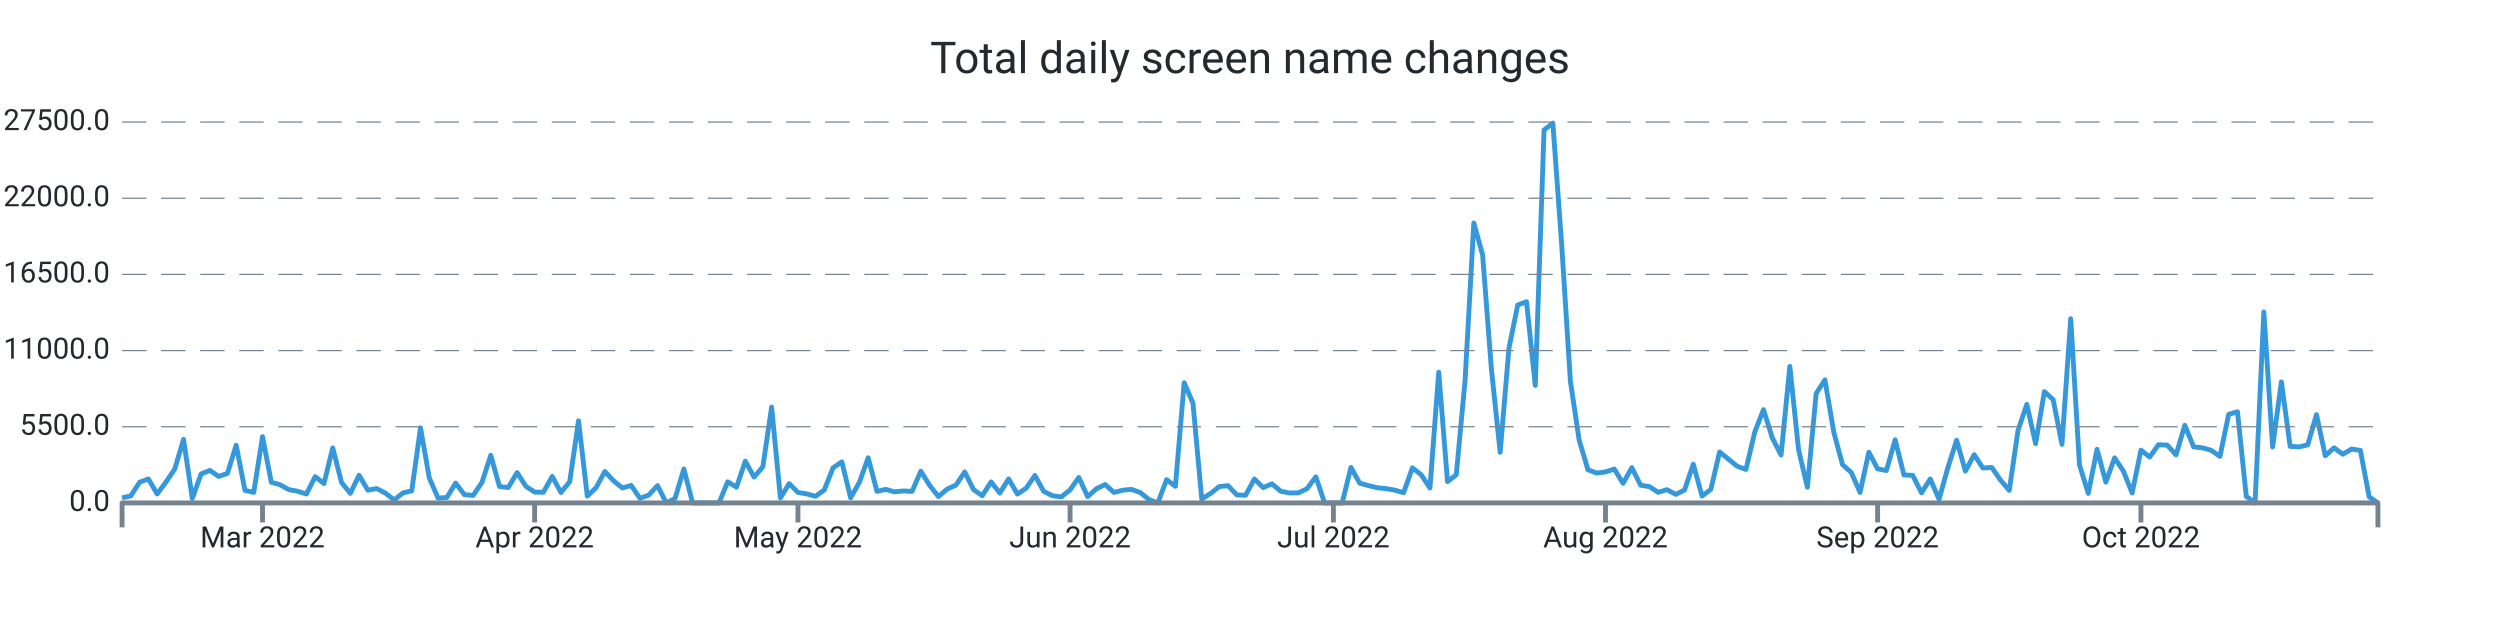
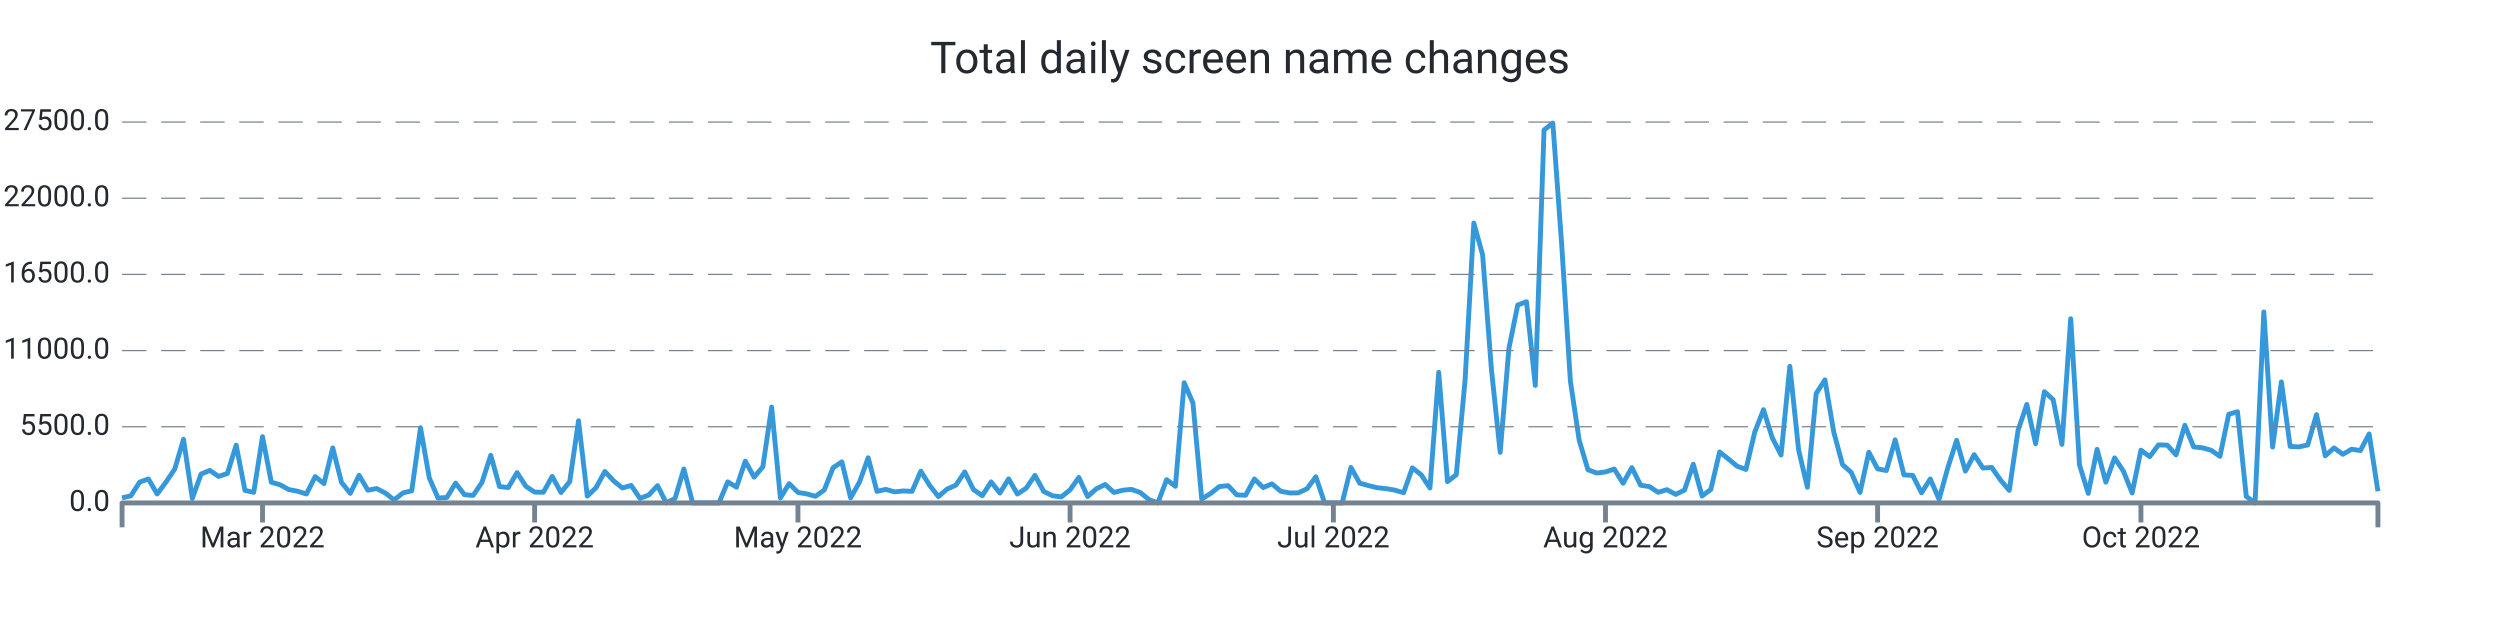
<svg xmlns="http://www.w3.org/2000/svg" width="1024.0" height="256.0" viewBox="0 0 1024.0 256.0" preserveAspectRatio="xMidYMid meet">
-   <path stroke="#3498db" stroke-linejoin="round" d="M 50.0 203.924 L 50 203.924L 53.595 203.107L 57.191 197.502L 60.786 196.192L 64.381 202.33L 67.977 197.457L 71.572 192.142L 75.167 179.957L 78.763 204.156L 82.358 194.155L 85.953 192.68L 89.549 195.142L 93.144 193.923L 96.739 182.35L 100.335 200.849L 103.93 201.666L 107.525 178.856L 111.121 197.531L 114.716 198.563L 118.311 200.549L 121.907 201.218L 125.502 202.347L 129.097 195.233L 132.693 198.075L 136.288 183.451L 139.883 197.604L 143.479 202.08L 147.074 194.666L 150.669 200.787L 154.265 200.1L 157.86 201.978L 161.455 204.78L 165.051 201.893L 168.646 201.025L 172.241 175.225L 175.837 195.783L 179.432 204.003L 183.027 203.765L 186.623 197.882L 190.218 202.619L 193.813 202.92L 197.409 197.599L 201.004 186.491L 204.599 199.289L 208.195 199.686L 211.79 193.582L 215.385 199.187L 218.981 201.57L 222.576 201.621L 226.171 195.142L 229.767 201.74L 233.362 197.275L 236.957 172.361L 240.553 203.203L 244.148 199.749L 247.743 193.123L 251.339 196.963L 254.934 199.873L 258.529 198.824L 262.125 204.128L 265.72 202.784L 269.315 198.903L 272.911 206L 276.506 204.128L 280.101 192.107L 283.696 206L 287.292 206L 290.887 206L 294.482 206L 298.078 197.355L 301.673 199.556L 305.268 188.885L 308.864 195.42L 312.459 191.194L 316.054 166.756L 319.65 203.935L 323.245 198.092L 326.84 201.694L 330.436 202.296L 334.031 203.283L 337.626 200.685L 341.222 191.591L 344.817 189.18L 348.412 203.89L 352.008 197.536L 355.603 187.507L 359.198 201.258L 362.794 200.441L 366.389 201.462L 369.984 201.099L 373.58 201.263L 377.175 192.998L 380.77 198.796L 384.366 203.391L 387.961 200.305L 391.556 198.705L 395.152 193.304L 398.747 200.549L 402.342 203.027L 405.938 197.394L 409.533 201.955L 413.128 196.146L 416.724 202.364L 420.319 199.959L 423.914 194.734L 427.51 201.28L 431.105 203.056L 434.7 203.538L 438.296 200.651L 441.891 195.568L 445.486 203.396L 449.082 200.202L 452.677 198.45L 456.272 201.7L 459.868 200.798L 463.463 200.452L 467.058 201.745L 470.654 204.644L 474.249 206L 477.844 196.464L 481.44 199.187L 485.035 156.766L 488.63 165.066L 492.226 204.383L 495.821 202.165L 499.416 199.306L 503.012 198.92L 506.607 202.715L 510.202 202.846L 513.798 196.186L 517.393 199.709L 520.988 198.194L 524.584 201.212L 528.179 201.921L 531.774 201.887L 535.37 200.18L 538.965 195.318L 542.56 206L 546.156 206L 549.751 206L 553.346 191.461L 556.942 197.916L 560.537 198.903L 564.132 199.783L 567.728 200.146L 571.323 200.764L 574.918 201.808L 578.514 191.637L 582.109 194.45L 585.704 199.879L 589.3 152.483L 592.895 197.27L 596.49 194.433L 600.086 155.876L 603.681 91.349L 607.276 104.384L 610.872 151.099L 614.467 185.272L 618.062 142.641L 621.658 124.931L 625.253 123.587L 628.848 157.873L 632.444 53.239L 636.039 50.414L 639.634 99.755L 643.23 156.097L 646.825 180.291L 650.42 192.408L 654.016 193.764L 657.611 193.31L 661.206 192.119L 664.802 197.945L 668.397 191.54L 671.992 198.745L 675.588 199.318L 679.183 201.643L 682.778 200.571L 686.374 202.5L 689.969 200.724L 693.564 190.139L 697.16 203.169L 700.755 200.469L 704.35 185.124L 707.946 188.051L 711.541 190.967L 715.136 192.295L 718.732 177.012L 722.327 167.8L 725.922 179.31L 729.518 186.384L 733.113 150.061L 736.708 184.296L 740.304 199.584L 743.899 161.168L 747.494 155.586L 751.089 176.916L 754.685 190.292L 758.28 193.531L 761.875 201.694L 765.471 185.226L 769.066 192.039L 772.661 192.731L 776.257 180.155L 779.852 194.53L 783.447 194.717L 787.043 201.865L 790.638 196.181L 794.233 204.508L 797.829 191.586L 801.424 180.32L 805.019 192.975L 808.615 186.236L 812.21 191.716L 815.805 191.455L 819.401 196.634L 822.996 200.861L 826.591 176.247L 830.187 165.644L 833.782 181.732L 837.377 160.42L 840.973 163.693L 844.568 182.01L 848.163 130.553L 851.759 190.445L 855.354 202.08L 858.949 184.041L 862.545 197.491L 866.14 187.541L 869.735 192.97L 873.331 201.916L 876.926 184.381L 880.521 187.195L 884.117 182.158L 887.712 182.322L 891.307 186.304L 894.903 174.182L 898.498 183.037L 902.093 183.428L 905.689 184.427L 909.284 186.94L 912.879 169.689L 916.475 168.679L 920.07 203.311L 923.665 206L 927.261 127.784L 930.856 183.099L 934.451 156.42L 938.047 182.833L 941.642 183.037L 945.237 182.231L 948.833 169.825L 952.428 186.679L 956.023 183.428L 959.619 186.055L 963.214 183.939L 966.809 184.483L 970.405 203.504L 974 206" stroke-width="2.0" fill="none" />
+   <path stroke="#3498db" stroke-linejoin="round" d="M 50.0 203.924 L 50 203.924L 53.595 203.101L 57.191 197.48L 60.786 196.186L 64.381 202.33L 67.977 197.457L 71.572 192.125L 75.167 179.957L 78.763 204.156L 82.358 194.155L 85.953 192.675L 89.549 195.142L 93.144 193.923L 96.739 182.35L 100.335 200.849L 103.93 201.655L 107.525 178.862L 111.121 197.531L 114.716 198.563L 118.311 200.531L 121.907 201.218L 125.502 202.347L 129.097 195.227L 132.693 198.075L 136.288 183.457L 139.883 197.599L 143.479 202.08L 147.074 194.666L 150.669 200.787L 154.265 200.1L 157.86 201.978L 161.455 204.775L 165.051 201.893L 168.646 201.025L 172.241 175.225L 175.837 195.783L 179.432 204.003L 183.027 203.759L 186.623 197.882L 190.218 202.619L 193.813 202.914L 197.409 197.599L 201.004 186.491L 204.599 199.289L 208.195 199.686L 211.79 193.577L 215.385 199.181L 218.981 201.57L 222.576 201.621L 226.171 195.142L 229.767 201.734L 233.362 197.275L 236.957 172.361L 240.553 203.203L 244.148 199.737L 247.743 193.123L 251.339 196.963L 254.934 199.873L 258.529 198.824L 262.125 204.128L 265.72 202.778L 269.315 198.903L 272.911 206L 276.506 204.128L 280.101 192.107L 283.696 206L 287.292 206L 290.887 206L 294.482 206L 298.078 197.355L 301.673 199.556L 305.268 188.885L 308.864 195.426L 312.459 191.194L 316.054 166.756L 319.65 203.935L 323.245 198.092L 326.84 201.689L 330.436 202.296L 334.031 203.283L 337.626 200.69L 341.222 191.591L 344.817 189.18L 348.412 203.89L 352.008 197.542L 355.603 187.501L 359.198 201.258L 362.794 200.441L 366.389 201.462L 369.984 201.099L 373.58 201.258L 377.175 192.998L 380.77 198.796L 384.366 203.391L 387.961 200.305L 391.556 198.699L 395.152 193.304L 398.747 200.549L 402.342 203.027L 405.938 197.389L 409.533 201.955L 413.128 196.146L 416.724 202.364L 420.319 199.959L 423.914 194.734L 427.51 201.28L 431.105 203.056L 434.7 203.538L 438.296 200.651L 441.891 195.562L 445.486 203.391L 449.082 200.202L 452.677 198.45L 456.272 201.7L 459.868 200.798L 463.463 200.452L 467.058 201.745L 470.654 204.644L 474.249 206L 477.844 196.464L 481.44 199.187L 485.035 156.766L 488.63 165.066L 492.226 204.383L 495.821 202.165L 499.416 199.306L 503.012 198.92L 506.607 202.715L 510.202 202.846L 513.798 196.186L 517.393 199.709L 520.988 198.194L 524.584 201.212L 528.179 201.91L 531.774 201.887L 535.37 200.18L 538.965 195.307L 542.56 206L 546.156 206L 549.751 206L 553.346 191.461L 556.942 197.916L 560.537 198.898L 564.132 199.783L 567.728 200.14L 571.323 200.764L 574.918 201.808L 578.514 191.637L 582.109 194.45L 585.704 199.885L 589.3 152.483L 592.895 197.264L 596.49 194.433L 600.086 155.876L 603.681 91.36L 607.276 104.384L 610.872 151.099L 614.467 185.272L 618.062 142.641L 621.658 124.942L 625.253 123.598L 628.848 157.873L 632.444 53.239L 636.039 50.42L 639.634 99.755L 643.23 156.103L 646.825 180.291L 650.42 192.408L 654.016 193.753L 657.611 193.31L 661.206 192.119L 664.802 197.945L 668.397 191.54L 671.992 198.745L 675.588 199.318L 679.183 201.649L 682.778 200.571L 686.374 202.5L 689.969 200.724L 693.564 190.15L 697.16 203.169L 700.755 200.469L 704.35 185.13L 707.946 187.995L 711.541 190.967L 715.136 192.295L 718.732 177.012L 722.327 167.8L 725.922 179.315L 729.518 186.378L 733.113 150.061L 736.708 184.296L 740.304 199.584L 743.899 161.174L 747.494 155.592L 751.089 176.916L 754.685 190.287L 758.28 193.531L 761.875 201.7L 765.471 185.232L 769.066 192.045L 772.661 192.726L 776.257 180.149L 779.852 194.53L 783.447 194.717L 787.043 201.865L 790.638 196.181L 794.233 204.508L 797.829 191.586L 801.424 180.365L 805.019 192.981L 808.615 186.219L 812.21 191.722L 815.805 191.455L 819.401 196.623L 822.996 200.861L 826.591 176.252L 830.187 165.65L 833.782 181.732L 837.377 160.425L 840.973 163.693L 844.568 182.01L 848.163 130.558L 851.759 190.445L 855.354 202.086L 858.949 184.047L 862.545 197.491L 866.14 187.541L 869.735 192.964L 873.331 201.916L 876.926 184.381L 880.521 187.03L 884.117 182.226L 887.712 182.328L 891.307 186.299L 894.903 174.193L 898.498 183.042L 902.093 183.417L 905.689 184.421L 909.284 186.934L 912.879 169.683L 916.475 168.656L 920.07 203.317L 923.665 206L 927.261 127.79L 930.856 183.128L 934.451 156.432L 938.047 182.844L 941.642 183.048L 945.237 182.26L 948.833 169.836L 952.428 186.707L 956.023 183.474L 959.619 186.072L 963.214 183.995L 966.809 184.557L 970.405 177.738L 974 201.235" stroke-width="2.0" fill="none" />
  <text x="45.0" font-family="-apple-system, system-ui, BlinkMacSystemFont, Roboto" y="50.0" dominant-baseline="middle" text-anchor="end" font-size="12" fill="#24292f">27500.0</text>
  <path stroke="#74838f" stroke-dasharray="10 6" stroke-width="0.5" d="M 50.0 50.0 L 974.0 50.0" />
  <text x="45.0" font-family="-apple-system, system-ui, BlinkMacSystemFont, Roboto" y="81.2" dominant-baseline="middle" text-anchor="end" font-size="12" fill="#24292f">22000.0</text>
  <path stroke="#74838f" stroke-dasharray="10 6" stroke-width="0.5" d="M 50.0 81.2 L 974.0 81.2" />
  <text x="45.0" font-family="-apple-system, system-ui, BlinkMacSystemFont, Roboto" y="112.4" dominant-baseline="middle" text-anchor="end" font-size="12" fill="#24292f">16500.0</text>
  <path stroke="#74838f" stroke-dasharray="10 6" stroke-width="0.5" d="M 50.0 112.4 L 974.0 112.4" />
  <text x="45.0" font-family="-apple-system, system-ui, BlinkMacSystemFont, Roboto" y="143.6" dominant-baseline="middle" text-anchor="end" font-size="12" fill="#24292f">11000.0</text>
  <path stroke="#74838f" stroke-dasharray="10 6" stroke-width="0.5" d="M 50.0 143.6 L 974.0 143.6" />
  <text x="45.0" font-family="-apple-system, system-ui, BlinkMacSystemFont, Roboto" y="174.8" dominant-baseline="middle" text-anchor="end" font-size="12" fill="#24292f">5500.0</text>
  <path stroke="#74838f" stroke-dasharray="10 6" stroke-width="0.5" d="M 50.0 174.8 L 974.0 174.8" />
  <text x="45.0" font-family="-apple-system, system-ui, BlinkMacSystemFont, Roboto" y="206.0" dominant-baseline="middle" text-anchor="end" font-size="12" fill="#24292f">0.0</text>
  <path stroke="#74838f" stroke-width="2.0" d="M 107.525 206.0 L 107.525 214.0" />
  <text x="107.525" font-family="-apple-system, system-ui, BlinkMacSystemFont, Roboto" y="216.0" dominant-baseline="hanging" text-anchor="middle" font-size="12" fill="#24292f">Mar 2022</text>
  <path stroke="#74838f" stroke-width="2.0" d="M 218.981 206.0 L 218.981 214.0" />
  <text x="218.981" font-family="-apple-system, system-ui, BlinkMacSystemFont, Roboto" y="216.0" dominant-baseline="hanging" text-anchor="middle" font-size="12" fill="#24292f">Apr 2022</text>
  <path stroke="#74838f" stroke-width="2.0" d="M 326.84 206.0 L 326.84 214.0" />
  <text x="326.84" font-family="-apple-system, system-ui, BlinkMacSystemFont, Roboto" y="216.0" dominant-baseline="hanging" text-anchor="middle" font-size="12" fill="#24292f">May 2022</text>
  <path stroke="#74838f" stroke-width="2.0" d="M 438.296 206.0 L 438.296 214.0" />
  <text x="438.296" font-family="-apple-system, system-ui, BlinkMacSystemFont, Roboto" y="216.0" dominant-baseline="hanging" text-anchor="middle" font-size="12" fill="#24292f">Jun 2022</text>
  <path stroke="#74838f" stroke-width="2.0" d="M 546.156 206.0 L 546.156 214.0" />
  <text x="546.156" font-family="-apple-system, system-ui, BlinkMacSystemFont, Roboto" y="216.0" dominant-baseline="hanging" text-anchor="middle" font-size="12" fill="#24292f">Jul 2022</text>
  <path stroke="#74838f" stroke-width="2.0" d="M 657.611 206.0 L 657.611 214.0" />
  <text x="657.611" font-family="-apple-system, system-ui, BlinkMacSystemFont, Roboto" y="216.0" dominant-baseline="hanging" text-anchor="middle" font-size="12" fill="#24292f">Aug 2022</text>
  <path stroke="#74838f" stroke-width="2.0" d="M 769.066 206.0 L 769.066 214.0" />
  <text x="769.066" font-family="-apple-system, system-ui, BlinkMacSystemFont, Roboto" y="216.0" dominant-baseline="hanging" text-anchor="middle" font-size="12" fill="#24292f">Sep 2022</text>
  <path stroke="#74838f" stroke-width="2.0" d="M 876.926 206.0 L 876.926 214.0" />
  <text x="876.926" font-family="-apple-system, system-ui, BlinkMacSystemFont, Roboto" y="216.0" dominant-baseline="hanging" text-anchor="middle" font-size="12" fill="#24292f">Oct 2022</text>
  <path stroke="#74838f" stroke-linejoin="round" stroke-width="2.0" d="M 50.0 216.0 L 50.0 206.0 L 974.0 206.0 L 974.0 216.0" fill="none" />
  <text x="512.0" y="25.0" font-family="-apple-system, system-ui, BlinkMacSystemFont, Roboto" dominant-baseline="middle" text-anchor="middle" font-size="18" fill="#24292f">Total daily screen name changes</text>
</svg>
